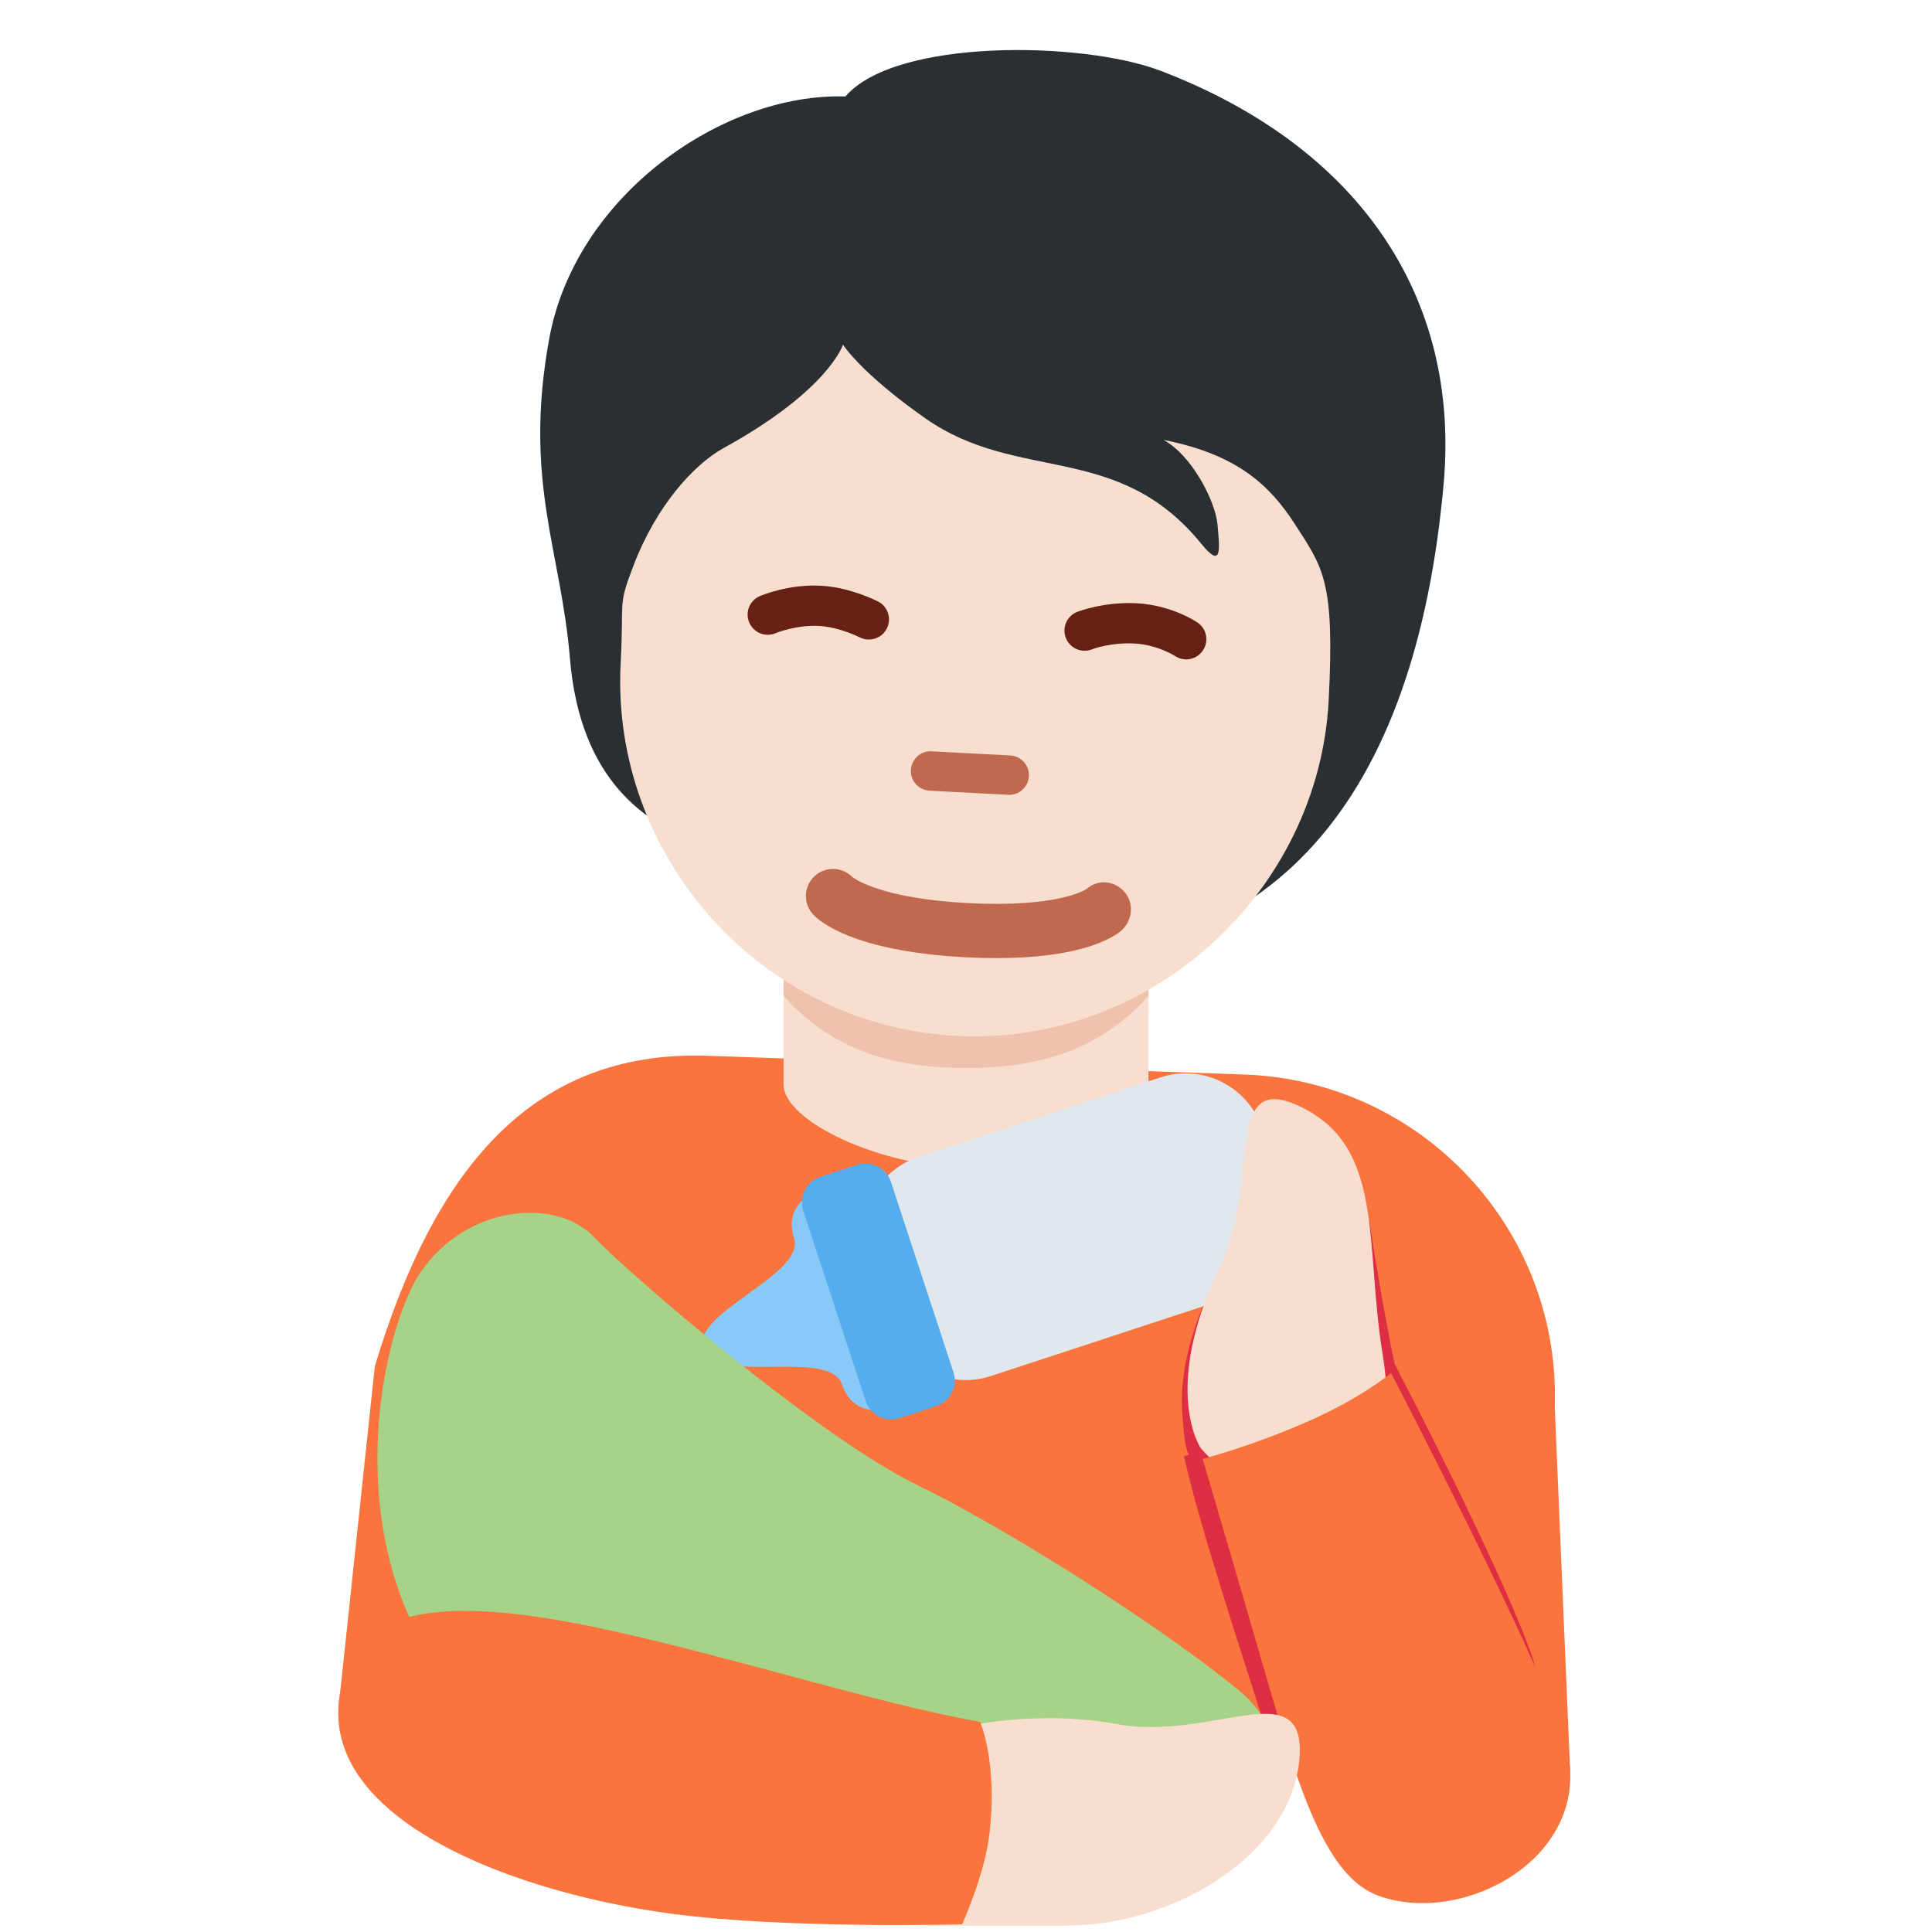
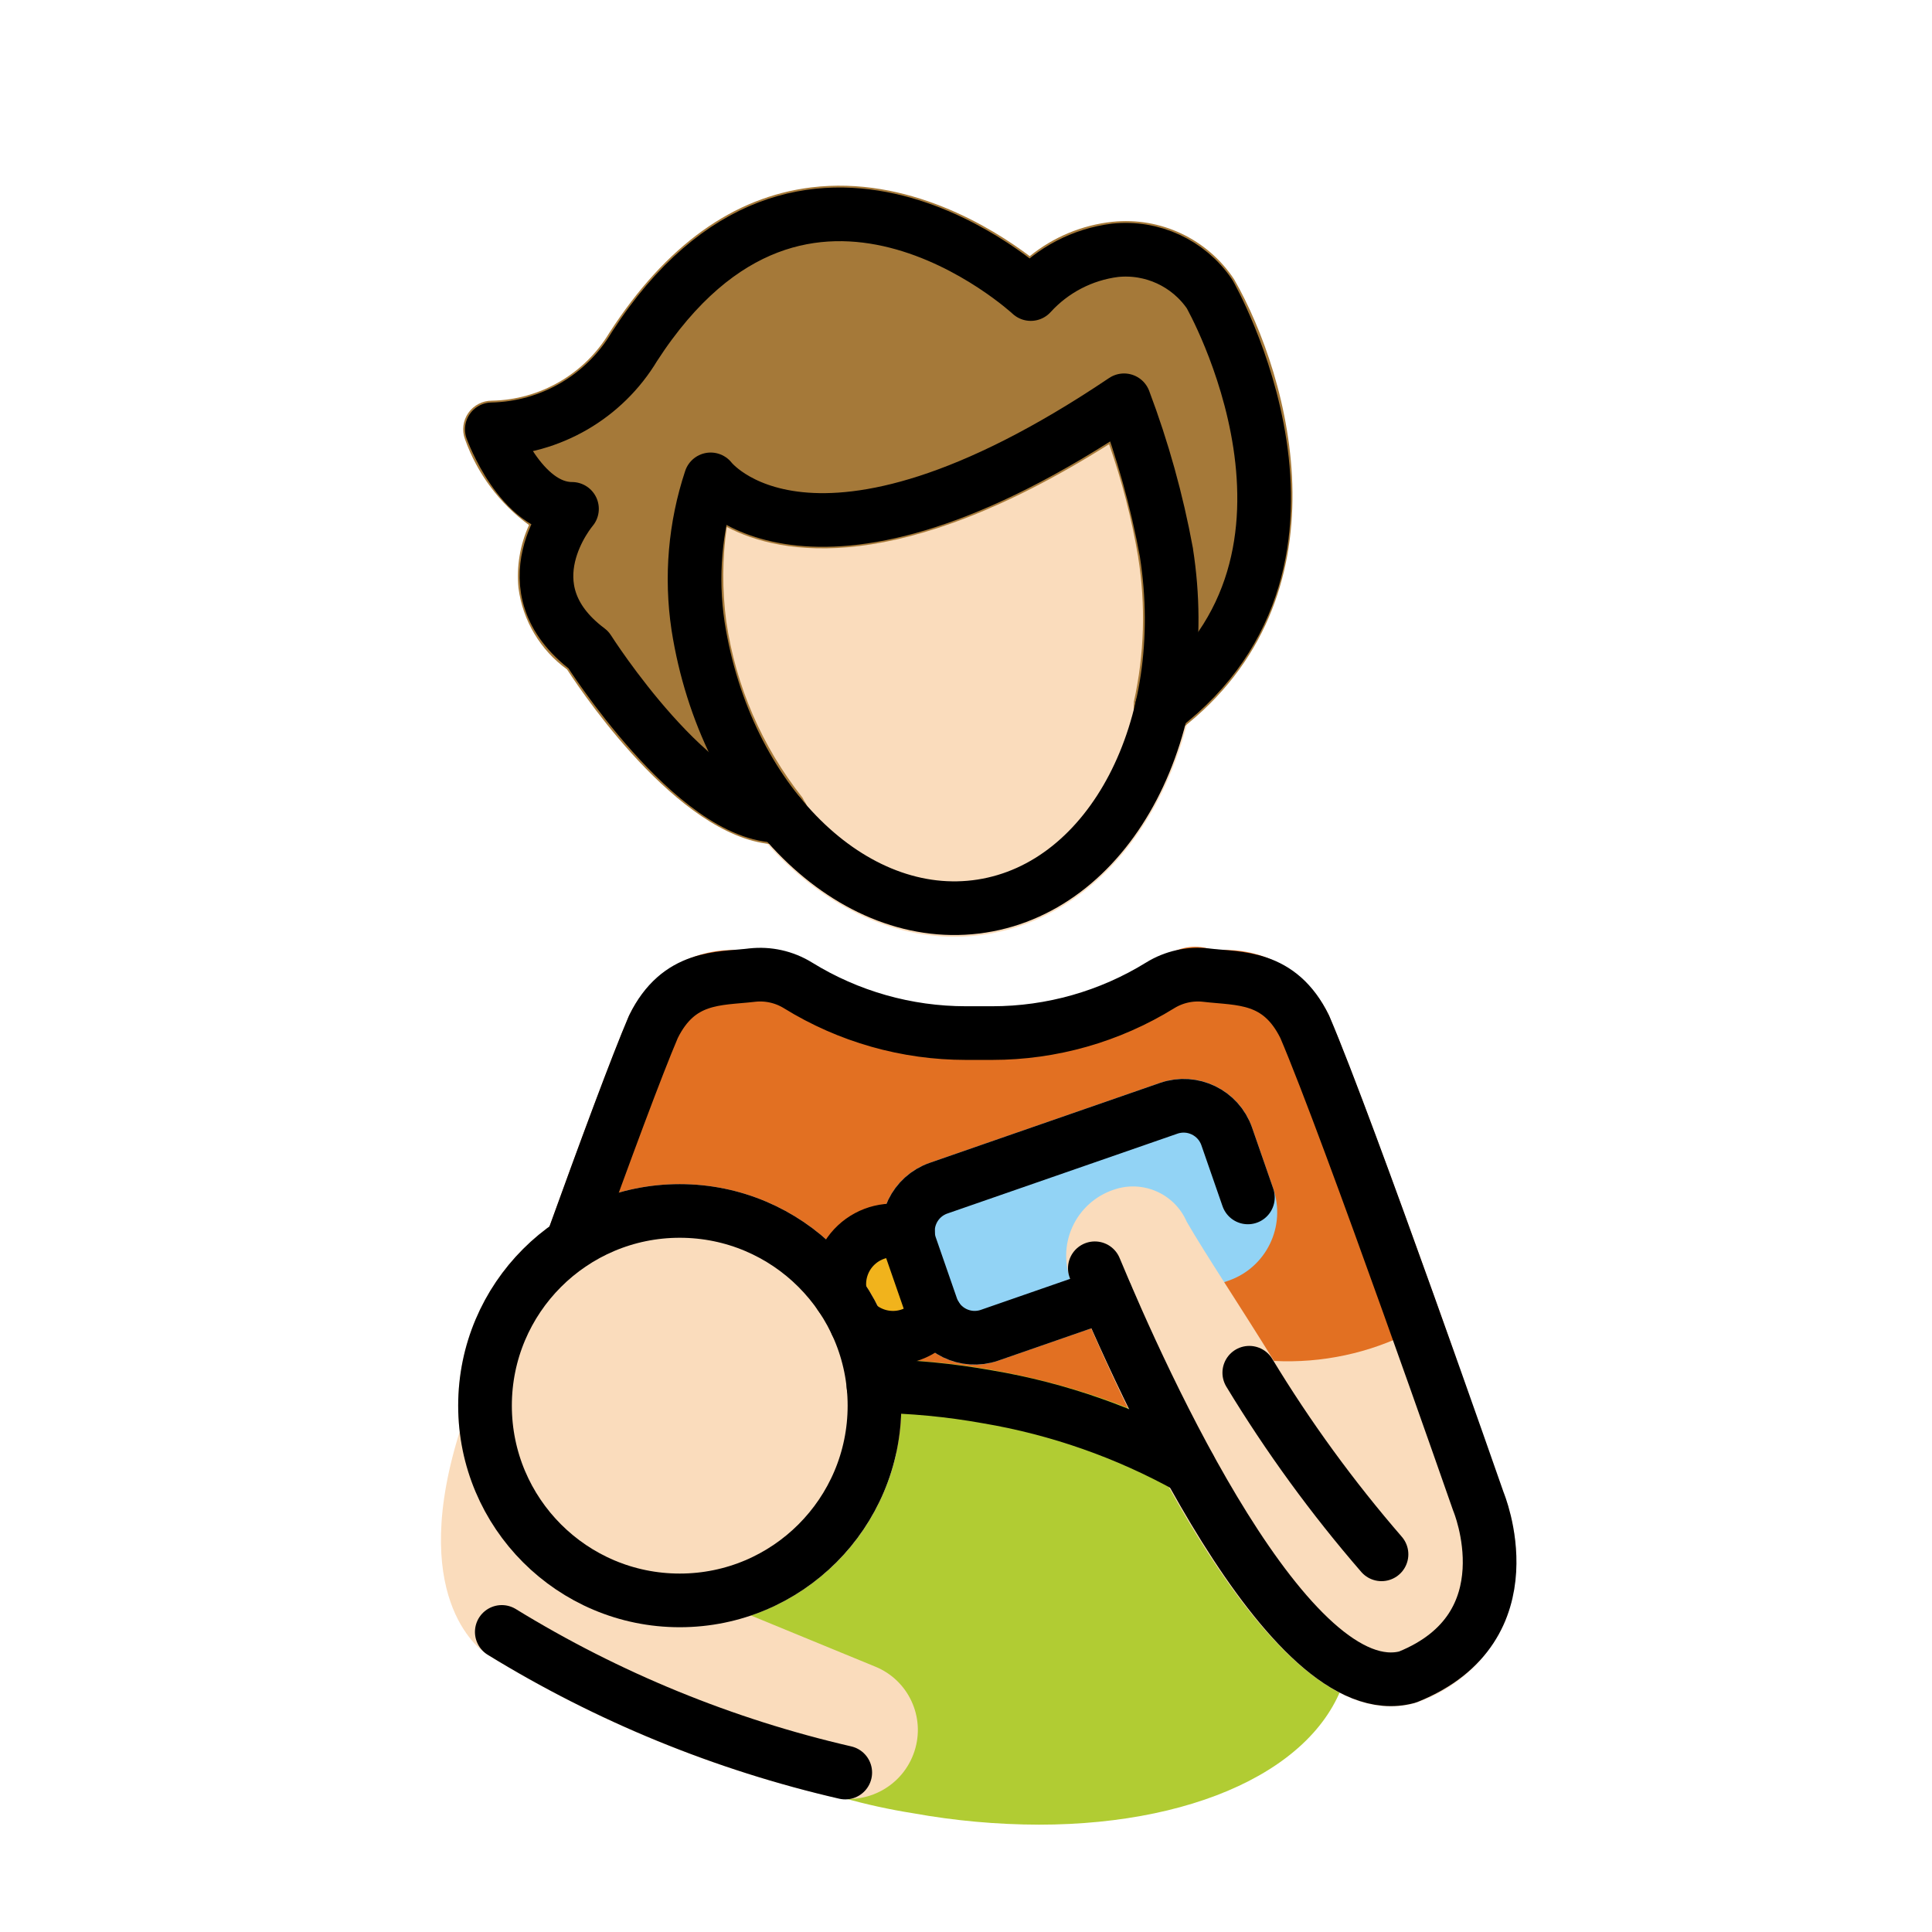
- <svg xmlns="http://www.w3.org/2000/svg" viewBox="0 0 36 36">
-   <path fill="#FA743E" d="M29.258 33.016l-.287-6.788c.116-3.312-2.475-6.09-5.787-6.206l-9.994-.349c-3.312-.116-5.115 2.169-6.206 5.787l-.669 6.296 22.943 1.26z" />
-   <path fill="#F7DECE" d="M14.6 20.207c0 .692 1.841 1.543 3.4 1.543 1.56 0 3.4-.851 3.4-1.543V17.25h-6.8v2.957z" />
-   <path fill="#EEC2AD" d="M14.6 18.557c.947 1.058 2.122 1.344 3.4 1.344 1.277 0 2.452-.287 3.4-1.344v-2.688h-6.8v2.688z" />
-   <path fill="#292F33" d="M21.628 1.32c-1.455-.557-4.945-.608-5.875.478-2.266-.075-5.03 1.832-5.519 4.513-.485 2.654.218 3.935.386 5.958.19 2.292 1.432 3.088 2.439 3.446 1.37 2.022 2.939 2.021 5.566 2.158 5.13.269 7.754-3.036 8.275-8.855.316-3.52-1.613-6.299-5.272-7.698z" />
-   <path fill="#F7DECE" d="M24.128 9.766c-.46-.713-1.067-1.3-2.45-1.569.51.267.967 1.12 1.009 1.581.041.461.087.834-.302.355-1.561-1.918-3.411-1.125-5.141-2.337-1.208-.847-1.536-1.374-1.536-1.374s-.262.846-2.218 1.923c-.567.312-1.261 1.084-1.683 2.186-.303.792-.177.602-.242 1.829-.188 3.584 2.607 6.751 6.251 6.942s6.756-2.694 6.942-6.251c.116-2.23-.105-2.472-.63-3.285z" />
-   <path fill="#C1694F" d="M17.989 17.837c-2.118-.111-2.739-.687-2.843-.803-.186-.207-.17-.526.037-.713.201-.181.507-.17.695.018.038.031.535.404 2.163.489 1.692.089 2.2-.259 2.205-.262.207-.186.515-.161.702.048.186.207.159.535-.048.721-.115.105-.793.613-2.911.502m.797-3.027l-1.466-.077c-.203-.011-.358-.183-.347-.386.011-.203.183-.358.386-.347l1.466.077c.203.011.358.183.347.386s-.184.357-.386.347z" />
-   <path fill="#662113" d="M16.19 11.917c-.058 0-.116-.013-.17-.041-.004-.002-.371-.188-.744-.212-.436-.027-.82.133-.824.134-.193.082-.41-.009-.491-.199-.081-.19.006-.409.196-.491.022-.009.55-.234 1.167-.192.532.034 1.019.283 1.039.293.184.095.255.32.161.504-.066.13-.197.204-.334.204zm5.913.37c-.073 0-.146-.021-.211-.065-.001 0-.312-.204-.748-.231-.448-.025-.792.106-.795.108-.194.077-.41-.017-.487-.208s.014-.409.204-.487c.021-.008.499-.196 1.125-.163.637.04 1.075.327 1.123.359.171.116.216.35.1.521-.074.108-.191.166-.311.166z" />
-   <path fill="#DD2E44" d="M28.526 30.798c.55 1.503-1.121.825-2.428 1.314-.848.317-2.282.836-2.503.135-.438-1.384-1.215-3.713-1.534-5.108.021-.008.073-.029.092-.038-.09-.134-.104-.552-.119-.723-.135-1.507.912-3.055.912-3.055s2.054-.278 2.573-.547c.246 1.605.468 2.641.468 2.641s1.882 3.586 2.539 5.381z" />
-   <path fill="#E1E8ED" d="M23.519 21.032l.406 1.236c.257.784-.173 1.636-.957 1.893l-4.506 1.48c-.784.257-1.636-.173-1.893-.957l-.406-1.236c-.257-.784.173-1.636.957-1.893l4.506-1.48c.784-.258 1.636.173 1.893.957z" />
-   <path fill="#88C9F9" d="M14.795 23.072c.224.681-1.922 1.386-1.698 2.067.224.681 2.369-.023 2.593.658.224.681.939.446.939.446l-.671-2.043-.671-2.043c0-.001-.715.234-.492.915z" />
-   <path fill="#55ACEE" d="M16.602 22.024l1.164 3.545c.086.261-.058.545-.319.631l-.685.225c-.261.086-.545-.058-.631-.319l-1.164-3.545c-.086-.261.058-.545.319-.631l.685-.225c.261-.085.545.058.631.319z" />
-   <path fill="#A6D388" d="M21.989 35.145c1.066.007 2.736-2.31 1.089-3.653-1.648-1.343-4.499-3.099-5.959-3.806-1.869-.904-5.366-3.919-6.06-4.643s-2.351-.603-3.222.663c-.619.9-1.446 4.193-.004 6.844 1.686 3.098 4.561 5.082 8.396 5.082 1.013 0 2.116.067 2.742-.074s1.736-.421 3.018-.413z" />
-   <path fill="#F7DECE" d="M24.636 28.21c1.283-.13 1.305-1.899 1.127-2.981-.34-2.066.052-3.88-1.566-4.624-1.416-.651-.693 1.394-1.464 2.998-1.107 2.301-.356 3.386-.356 3.386s1.136 1.314 2.259 1.221z" />
-   <path fill="#FA743E" d="M29.126 32.334c.748 2.158-1.786 3.587-3.434 2.993-.855-.308-1.36-1.539-1.973-3.658-.838-2.892-1.31-4.485-1.31-4.485s.882-.225 1.934-.685c1.042-.456 1.577-.915 1.577-.915s2.589 4.968 3.206 6.75z" />
-   <path fill="#F7DECE" d="M17.283 35.882h2.565c2.094 0 4.259-1.378 4.368-3.156.096-1.556-1.641-.279-3.392-.598-1.592-.291-2.97.074-2.97.074s.112 2.503-.571 3.68z" />
-   <path fill="#FA743E" d="M6.516 30.976c.653-1.477 3.431-.958 5.844-.364 2.118.521 4.292 1.188 5.903 1.473 0 0 .334.755.171 2.106-.091.752-.506 1.665-.506 1.665s-3.248.091-5.405-.195c-3.238-.428-7.188-2.012-6.007-4.685z" />
+ <svg xmlns="http://www.w3.org/2000/svg" id="emoji" viewBox="0 0 72 72">
+   <g id="color">
+     <path fill="#e27022" d="M41.009,54.175H28.746a.998.998,0,0,1-.677-.264l-7.431-6.834a1,1,0,0,1-.264-1.076C21.853,41.907,22.88,39.177,23.43,37.89a4.274,4.274,0,0,1,4.018-2.484c.156-.014.31-.026.461-.045a2.917,2.917,0,0,1,2.063.523c1.04.632,3.466,2.14,6.019,2.068h0c2.556.031,6.384-1.657,7.424-2.289a1.85,1.85,0,0,1,1.651-.302c.15.018.305.031.46.045a4.254,4.254,0,0,1,3.996,2.437c1.014,2.368,3.119,8.196,4.712,12.678a1,1,0,0,1-.757,1.317l-12.283,2.32A.99.99,0,0,1,41.009,54.175Z" />
+     <path fill="#b1cc33" d="M36.978,51.055a27.029,27.029,0,0,0-3.567-.389,8.242,8.242,0,0,1-12.424,8.71,9.393,9.393,0,0,0,3.244,4.135,22.644,22.644,0,0,0,9.802,4.064A26.73,26.73,0,0,0,38.718,68c6.14,0,10.884-2.328,11.549-6.054C51.092,57.315,45.254,52.53,36.978,51.055Z" />
+     <path fill="#92d3f5" d="M36.323,50.855a2.701,2.701,0,0,1-2.55-1.812l-.79-2.275a2.7,2.7,0,0,1,1.662-3.431l8.583-2.98a2.697,2.697,0,0,1,3.431,1.661l.79,2.277a2.698,2.698,0,0,1-1.662,3.43l-8.583,2.98A2.674,2.674,0,0,1,36.323,50.855Z" />
+     <circle cx="33.278" cy="47.855" r="2" fill="#f1b31c" />
+   </g>
+   <g id="skin">
+     <path fill="#fadcbc" d="M25.332,60.642A8.257,8.257,0,1,1,33.589,52.385,8.266,8.266,0,0,1,25.332,60.642Z" />
+     <path fill="#fadcbc" d="M56.039,55.642s-.842-2.415-1.942-5.509a.539.539,0,0,1-.089-.187c-.018-.029-.047-.045-.067-.072a.966.966,0,0,0-.133-.144.955.955,0,0,0-.157-.115.976.976,0,0,0-.163-.075.99.99,0,0,0-.574-.029.25.25,0,0,0-.183.067.935.935,0,0,0-.098.036,10.17,10.17,0,0,1-5.156,1.104c-1.247-2.023-2.547-3.968-3.251-5.187A2.182,2.182,0,0,0,41.5,44.339a2.592,2.592,0,0,0-1.567,3.456c3.069,7.354,7.545,15.802,11.905,15.802a3.321,3.321,0,0,0,.874-.117c.018-.005.031-.019.049-.025.02-.006.04-.004.06-.012a5.582,5.582,0,0,0,3.27-3.013A6.85,6.85,0,0,0,56.039,55.642Z" />
+     <path fill="#fadcbc" d="M32.612,62.108l-8.995-3.699c-.018-.007-.038-.004-.056-.011-.013-.005-.023-.015-.036-.019a6.274,6.274,0,0,1-4.385-5.086.919.919,0,0,0-.042-.119.988.988,0,0,0-.078-.222.971.971,0,0,0-.124-.158.961.961,0,0,0-.116-.129.975.975,0,0,0-.231-.13.939.939,0,0,0-.088-.05c-.006-.002-.013,0-.019-.002a.963.963,0,0,0-.238-.027,1.016,1.016,0,0,0-.165-.007c-.011.001-.021-.003-.031-.001a.932.932,0,0,0-.148.053.988.988,0,0,0-.188.067.976.976,0,0,0-.165.128.962.962,0,0,0-.127.116.996.996,0,0,0-.114.202.943.943,0,0,0-.065.114c-.006.018-.009.033-.015.051l-.003.01c-2.025,6.29.658,8.263.95,8.454a43.296,43.296,0,0,0,12.85,5.317,2.578,2.578,0,0,0,3.099-1.705A2.549,2.549,0,0,0,32.612,62.108Z" />
+     <path fill="#fadcbc" d="M35.578,34.911c-4.967.001-9.589-4.847-10.617-11.421a12.797,12.797,0,0,1,.543-6.046,1.067,1.067,0,0,1,1.829-.227c.02.023,3.43,3.901,13.962-3.185a1.065,1.065,0,0,1,1.594.509,33.638,33.638,0,0,1,1.637,5.9c1.103,7.085-2.381,13.533-7.77,14.377A7.593,7.593,0,0,1,35.578,34.911Z" />
+   </g>
+   <g id="hair">
+     <path fill="#a57939" d="M45.992,10.408a4.836,4.836,0,0,0-4.538-2.142,5.888,5.888,0,0,0-3.079,1.28c-1.398-1.054-4.541-3.007-8.154-2.561-2.893.36-5.408,2.16-7.511,5.414a5.232,5.232,0,0,1-4.381,2.533,1.066,1.066,0,0,0-1.003,1.431,6.79,6.79,0,0,0,2.388,3.204,4.597,4.597,0,0,0-.392,2.346,4.459,4.459,0,0,0,1.809,3.034c.764,1.172,4.445,6.526,7.92,6.526l.033-.001.003.001.004-.001.012,0c.014,0,.026-.008.04-.009a1.052,1.052,0,0,0,.338-.074,1.022,1.022,0,0,0,.131-.074,1.009,1.009,0,0,0,.153-.086c.016-.013.022-.032.037-.046a1.989,1.989,0,0,0,.244-.332,1.02,1.02,0,0,0,.057-.193,1.04,1.04,0,0,0,.039-.208c.001-.021.012-.039.011-.06a.996.996,0,0,0-.031-.145.791.791,0,0,0-.155-.406.981.981,0,0,0-.059-.111,13.764,13.764,0,0,1-2.841-6.566,12.827,12.827,0,0,1,.018-3.524c2.041,1.068,6.414,1.852,14.248-3.084a25.573,25.573,0,0,1,1.079,4.179l.004.013c.001.005-.001.009-.001.014a14.364,14.364,0,0,1-.158,5.387c-.004.016.002.031-.001.046a2.395,2.395,0,0,0,.007.424,1.099,1.099,0,0,0,.046.121,1.051,1.051,0,0,0,.128.264c.006.008.006.018.013.026.018.023.044.034.063.055a1.026,1.026,0,0,0,.23.202,223.303,223.303,0,0,1,.312.142,1.086,1.086,0,0,0,.241.028,1.047,1.047,0,0,0,.232-.04c.016-.004.032-.004.048-.008a1.054,1.054,0,0,0,.408-.213C50.355,22.281,48.096,14.084,45.992,10.408Z" />
+   </g>
+   <g id="line">
+     <path fill="none" stroke="#000" stroke-linecap="round" stroke-linejoin="round" stroke-width="2" d="M21.315,46.327c1.232-3.416,2.414-6.607,3.034-8.059.944-1.924,2.432-1.78,3.676-1.928a2.682,2.682,0,0,1,1.715.383A11.903,11.903,0,0,0,36,38.5h.975a11.903,11.903,0,0,0,6.259-1.777,2.682,2.682,0,0,1,1.715-.383c1.244.148,2.733.004,3.676,1.928,1.65,3.86,6.47,17.688,6.47,17.688s1.966,4.681-2.619,6.534l-.026.01c-4.399,1.191-9.874-10.963-11.649-15.235" />
+     <path fill="none" stroke="#000" stroke-linecap="round" stroke-linejoin="round" stroke-width="2" d="M43.47,20.594a32.96,32.96,0,0,0-1.58-5.676h0c-11.672,7.853-15.406,2.947-15.406,2.947a11.811,11.811,0,0,0-.47,5.461c1.02,6.52,5.755,11.194,10.575,10.44s7.901-6.651,6.88-13.171" />
+     <circle cx="25.332" cy="52.385" r="7.257" fill="none" stroke="#000" stroke-linecap="round" stroke-linejoin="round" stroke-width="2" />
+     <path fill="none" stroke="#000" stroke-linecap="round" stroke-linejoin="round" stroke-width="2" d="M18.7,60.817A42.848,42.848,0,0,0,31.5,66.058" />
+     <path fill="none" stroke="#000" stroke-linecap="round" stroke-linejoin="round" stroke-width="2" d="M41.214,48.255l-4.338,1.506a1.7,1.7,0,0,1-2.158-1.046l-.79-2.276a1.7,1.7,0,0,1,1.046-2.158l8.583-2.979a1.7,1.7,0,0,1,2.158,1.046l.79,2.276" />
+     <path fill="none" stroke="#000" stroke-linecap="round" stroke-linejoin="round" stroke-width="2" d="M32.552,51.652a25.701,25.701,0,0,1,4.25.404,23.532,23.532,0,0,1,7.526,2.641" />
+     <path fill="none" stroke="#000" stroke-linecap="round" stroke-linejoin="round" stroke-width="2" d="M46.557,51.158a49.612,49.612,0,0,0,4.928,6.767" />
+     <path fill="none" stroke="#000" stroke-linecap="round" stroke-linejoin="round" stroke-width="2" d="M31.326,48.293a2.002,2.002,0,0,1,2.512-2.359" />
+     <path fill="none" stroke="#000" stroke-linecap="round" stroke-linejoin="round" stroke-width="2" d="M34.88,49.052a2,2,0,0,1-2.972.259" />
+     <path fill="none" stroke="#000" stroke-linecap="round" stroke-linejoin="round" stroke-width="2" d="M43.298,26.379c7.376-5.64,1.779-15.421,1.779-15.421a3.785,3.785,0,0,0-3.53-1.629,5.106,5.106,0,0,0-3.133,1.629s-8.429-7.842-14.771,1.959A6.342,6.342,0,0,1,18.329,16s1.078,2.964,2.987,2.964c0,0-2.503,2.919.613,5.253,0,0,3.957,6.24,7.159,6.19" />
+   </g>
</svg>
